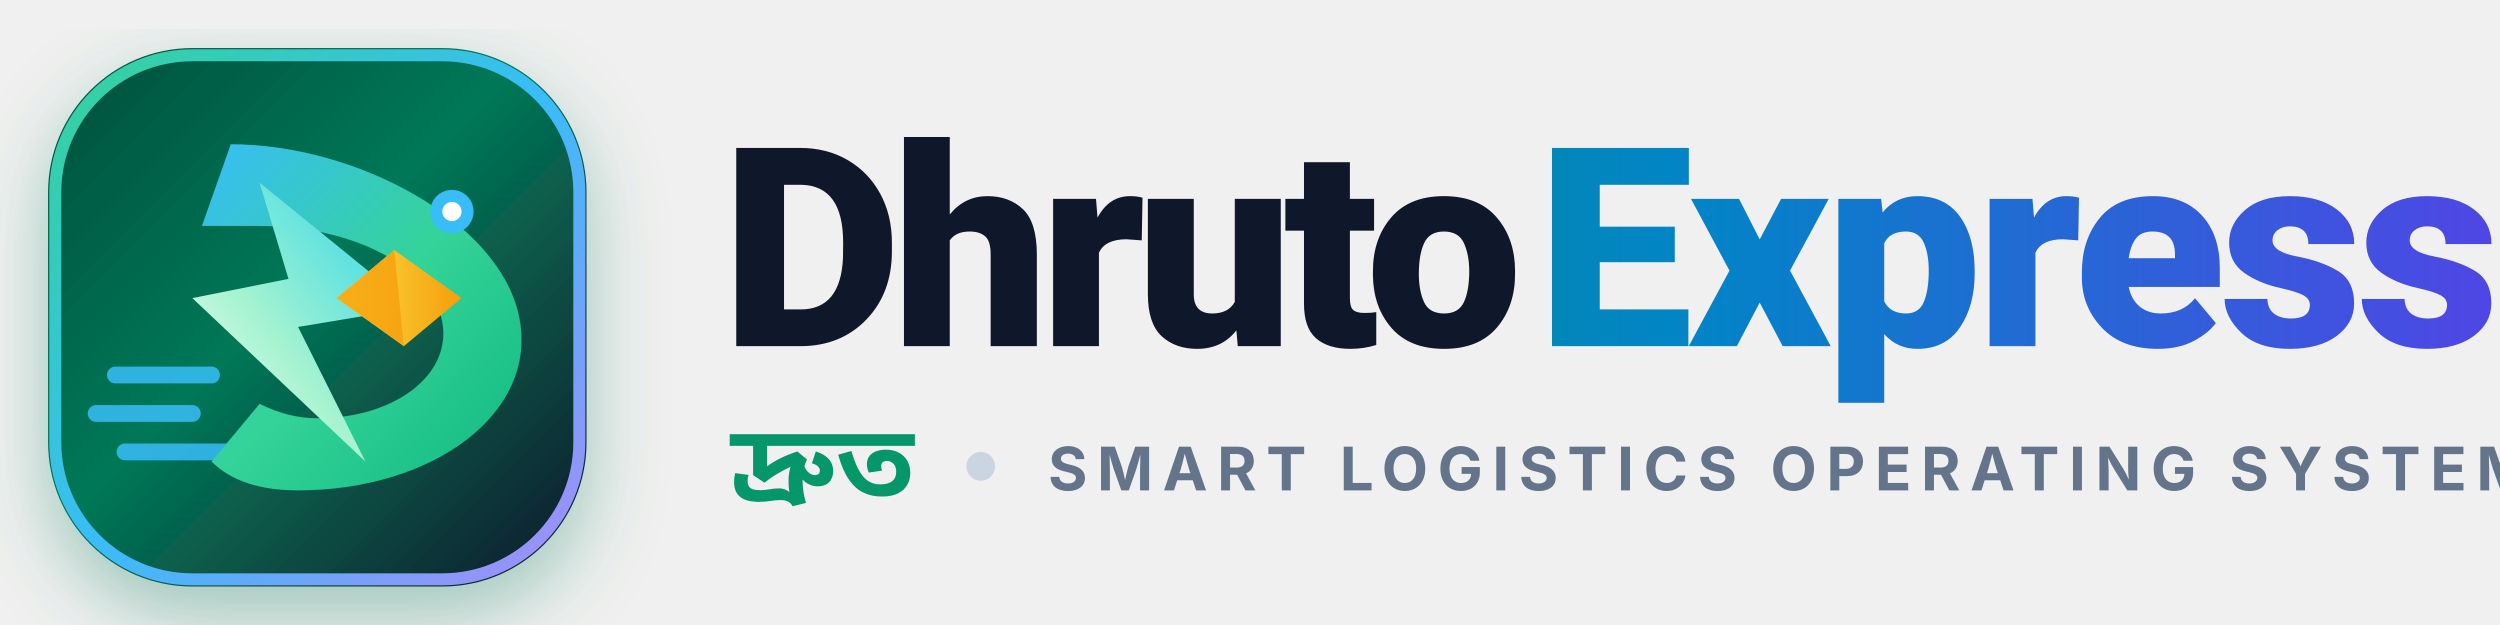
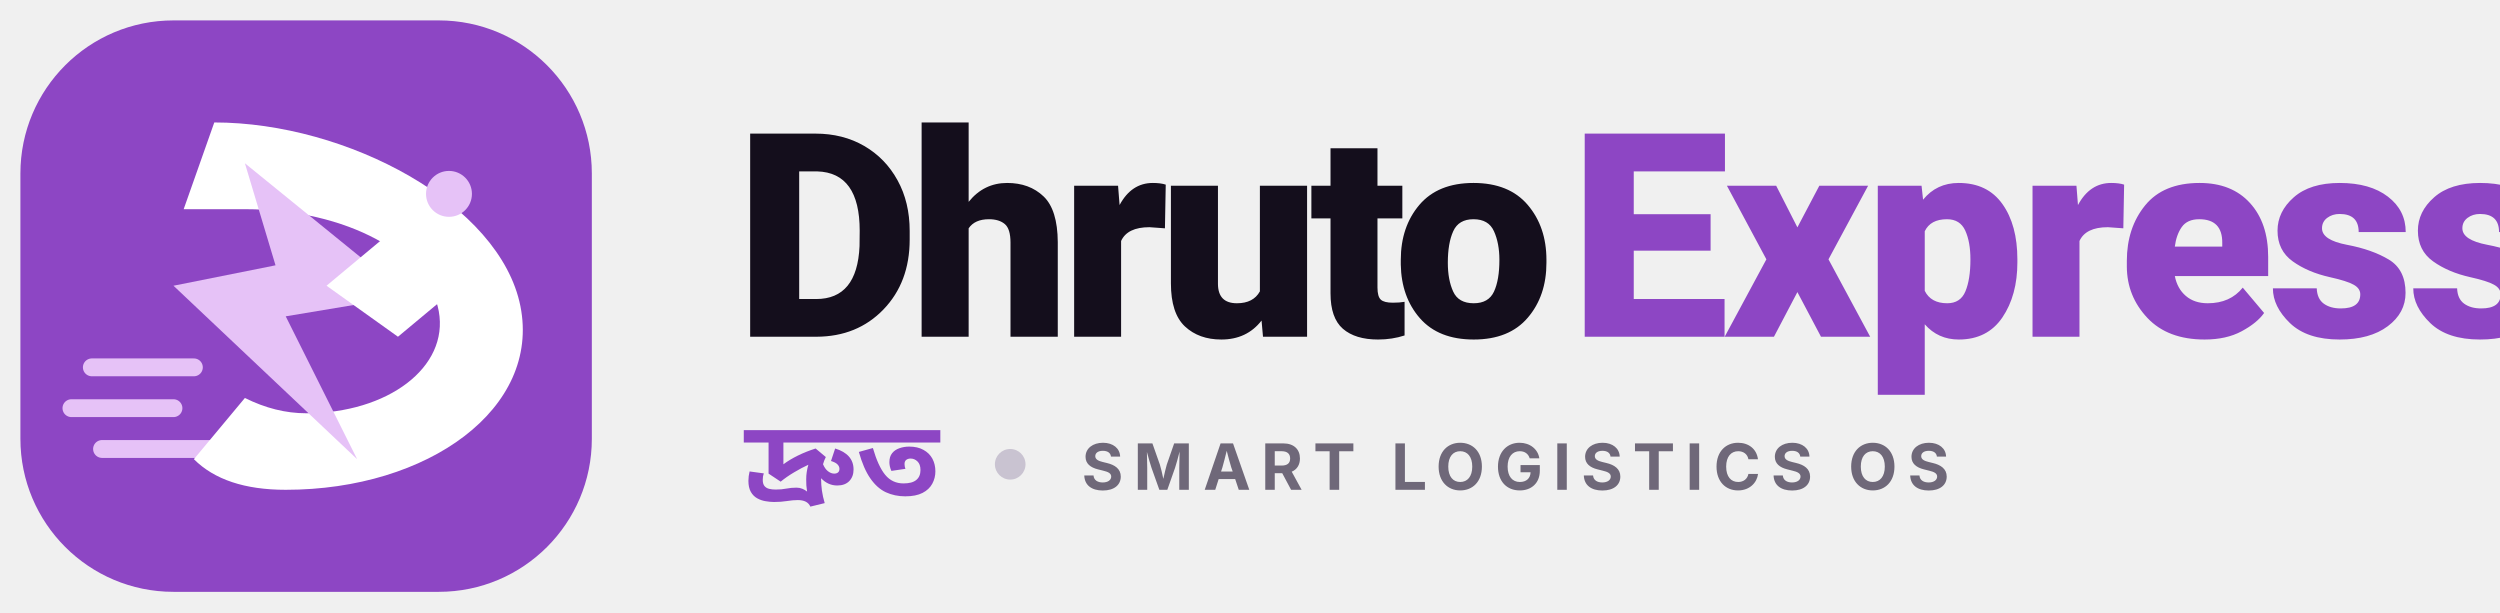
- <svg xmlns="http://www.w3.org/2000/svg" viewBox="0 0 520 130" width="520" height="130" fill="none">
-   <defs>
-     <linearGradient id="dhrutoEmblemGrad" x1="0%" y1="0%" x2="100%" y2="100%">
-       <stop offset="0%" stop-color="#064e3b" />
-       <stop offset="45%" stop-color="#047857" />
-       <stop offset="100%" stop-color="#0f172a" />
-     </linearGradient>
-     <linearGradient id="dhrutoRingGrad" x1="0%" y1="0%" x2="100%" y2="100%">
-       <stop offset="0%" stop-color="#34d399" />
-       <stop offset="50%" stop-color="#38bdf8" />
-       <stop offset="100%" stop-color="#a78bfa" />
-     </linearGradient>
-     <linearGradient id="dhrutoWingGrad" x1="0%" y1="0%" x2="100%" y2="100%">
-       <stop offset="0%" stop-color="#38bdf8" />
-       <stop offset="50%" stop-color="#34d399" />
-       <stop offset="100%" stop-color="#10b981" />
-     </linearGradient>
-     <linearGradient id="dhrutoVoltGrad" x1="0%" y1="100%" x2="100%" y2="0%">
-       <stop offset="0%" stop-color="#ffffff" />
-       <stop offset="40%" stop-color="#a7f3d0" />
-       <stop offset="100%" stop-color="#22d3ee" />
-     </linearGradient>
-     <linearGradient id="dhrutoAmberGrad" x1="0%" y1="0%" x2="100%" y2="0%">
-       <stop offset="0%" stop-color="#fde047" />
-       <stop offset="100%" stop-color="#f59e0b" />
-     </linearGradient>
-     <linearGradient id="dhrutoTextGrad" x1="0%" y1="0%" x2="100%" y2="0%">
-       <stop offset="0%" stop-color="#059669" />
-       <stop offset="55%" stop-color="#0284c7" />
-       <stop offset="100%" stop-color="#4f46e5" />
-     </linearGradient>
-     <filter id="dhrutoEmblemShadow" x="-20%" y="-20%" width="140%" height="140%">
-       <feDropShadow dx="0" dy="6" stdDeviation="8" flood-color="#047857" flood-opacity="0.35" />
-     </filter>
-   </defs>
-   <g transform="translate(6, 6)">
-     <rect x="4" y="4" width="112" height="112" rx="30" fill="url(#dhrutoEmblemGrad)" filter="url(#dhrutoEmblemShadow)" />
-     <rect x="5.5" y="5.5" width="109" height="109" rx="28.5" stroke="url(#dhrutoRingGrad)" stroke-width="2.5" />
-     <path d="M18 72 H38 M14 80 H34 M20 88 H42" stroke="#38bdf8" stroke-width="3.5" stroke-linecap="round" stroke-opacity="0.85" />
-     <path d="M42 24 C68 24, 98 40, 102 60 C106 80, 84 96, 56 96 C48 96, 42 94, 38 90 L48 78 C52 80, 56 81, 60 81 C76 81, 88 72, 86 61 C84 50, 68 41, 48 41 L36 41 L42 24 Z" fill="url(#dhrutoWingGrad)" />
-     <path d="M48 32 L80 58 L56 62 L70 90 L34 56 L54 52 Z" fill="url(#dhrutoVoltGrad)" />
-     <polygon points="76,46 90,56 78,66 64,56" fill="url(#dhrutoAmberGrad)" />
-     <polygon points="76,46 64,56 78,66" fill="#f59e0b" fill-opacity="0.75" />
-     <circle cx="88" cy="38" r="4.5" fill="#38bdf8" />
-     <circle cx="88" cy="38" r="2" fill="#ffffff" />
-   </g>
-   <g transform="translate(150, 10)">
-     <text x="0" y="62" font-family="system-ui, -apple-system, BlinkMacSystemFont, 'Segoe UI', Roboto, sans-serif" font-size="58" font-weight="950" letter-spacing="-2" fill="#0f172a">
-       Dhruto<tspan dx="3" fill="url(#dhrutoTextGrad)" font-weight="900" letter-spacing="-1.2">Express</tspan>
+ <svg xmlns="http://www.w3.org/2000/svg" viewBox="0 0 490 120" width="490" height="120" fill="none" role="img" aria-label="Dhruto Express">
+   <rect x="4" y="4" width="112" height="112" rx="30" fill="#8D46C4" />
+   <path d="M18 72 H38 M14 80 H34 M20 88 H42" stroke="#E6C2F7" stroke-width="3.5" stroke-linecap="round" />
+   <path d="M42 24 C68 24, 98 40, 102 60 C106 80, 84 96, 56 96 C48 96, 42 94, 38 90 L48 78 C52 80, 56 81, 60 81 C76 81, 88 72, 86 61 C84 50, 68 41, 48 41 L36 41 L42 24 Z" fill="#FFFFFF" />
+   <path d="M48 32 L80 58 L56 62 L70 90 L34 56 L54 52 Z" fill="#E6C2F7" />
+   <polygon points="76,46 90,56 78,66 64,56" fill="#FFFFFF" />
+   <circle cx="88" cy="38" r="4.5" fill="#E6C2F7" />
+   <g transform="translate(144, 4)">
+     <text x="0" y="62" font-family="system-ui, -apple-system, 'Segoe UI', Roboto, sans-serif" font-size="56" font-weight="900" letter-spacing="-2" fill="#140E1C">Dhruto<tspan dx="3" letter-spacing="-1.2" fill="#8D46C4">Express</tspan>
    </text>
    <g transform="translate(2, 94)">
-       <text x="0" y="0" font-family="'Hind Siliguri', 'Noto Sans Bengali', system-ui, sans-serif" font-size="22" font-weight="800" fill="#059669">
-         দ্রুত
-       </text>
-       <circle cx="52" cy="-7" r="3" fill="#cbd5e1" />
-       <text x="66" y="-2" font-family="system-ui, -apple-system, sans-serif" font-size="12.5" font-weight="700" letter-spacing="2" fill="#64748b">
-         SMART LOGISTICS OPERATING SYSTEM
-       </text>
+       <text x="0" y="0" font-family="'Hind Siliguri', 'Noto Sans Bengali', system-ui, sans-serif" font-size="22" font-weight="800" fill="#8D46C4">দ্রুত</text>
+       <circle cx="52" cy="-7" r="3" fill="#C9C3D1" />
+       <text x="66" y="-2" font-family="system-ui, -apple-system, sans-serif" font-size="12.5" font-weight="700" letter-spacing="2" fill="#6F6879">SMART LOGISTICS OS</text>
    </g>
  </g>
</svg>
